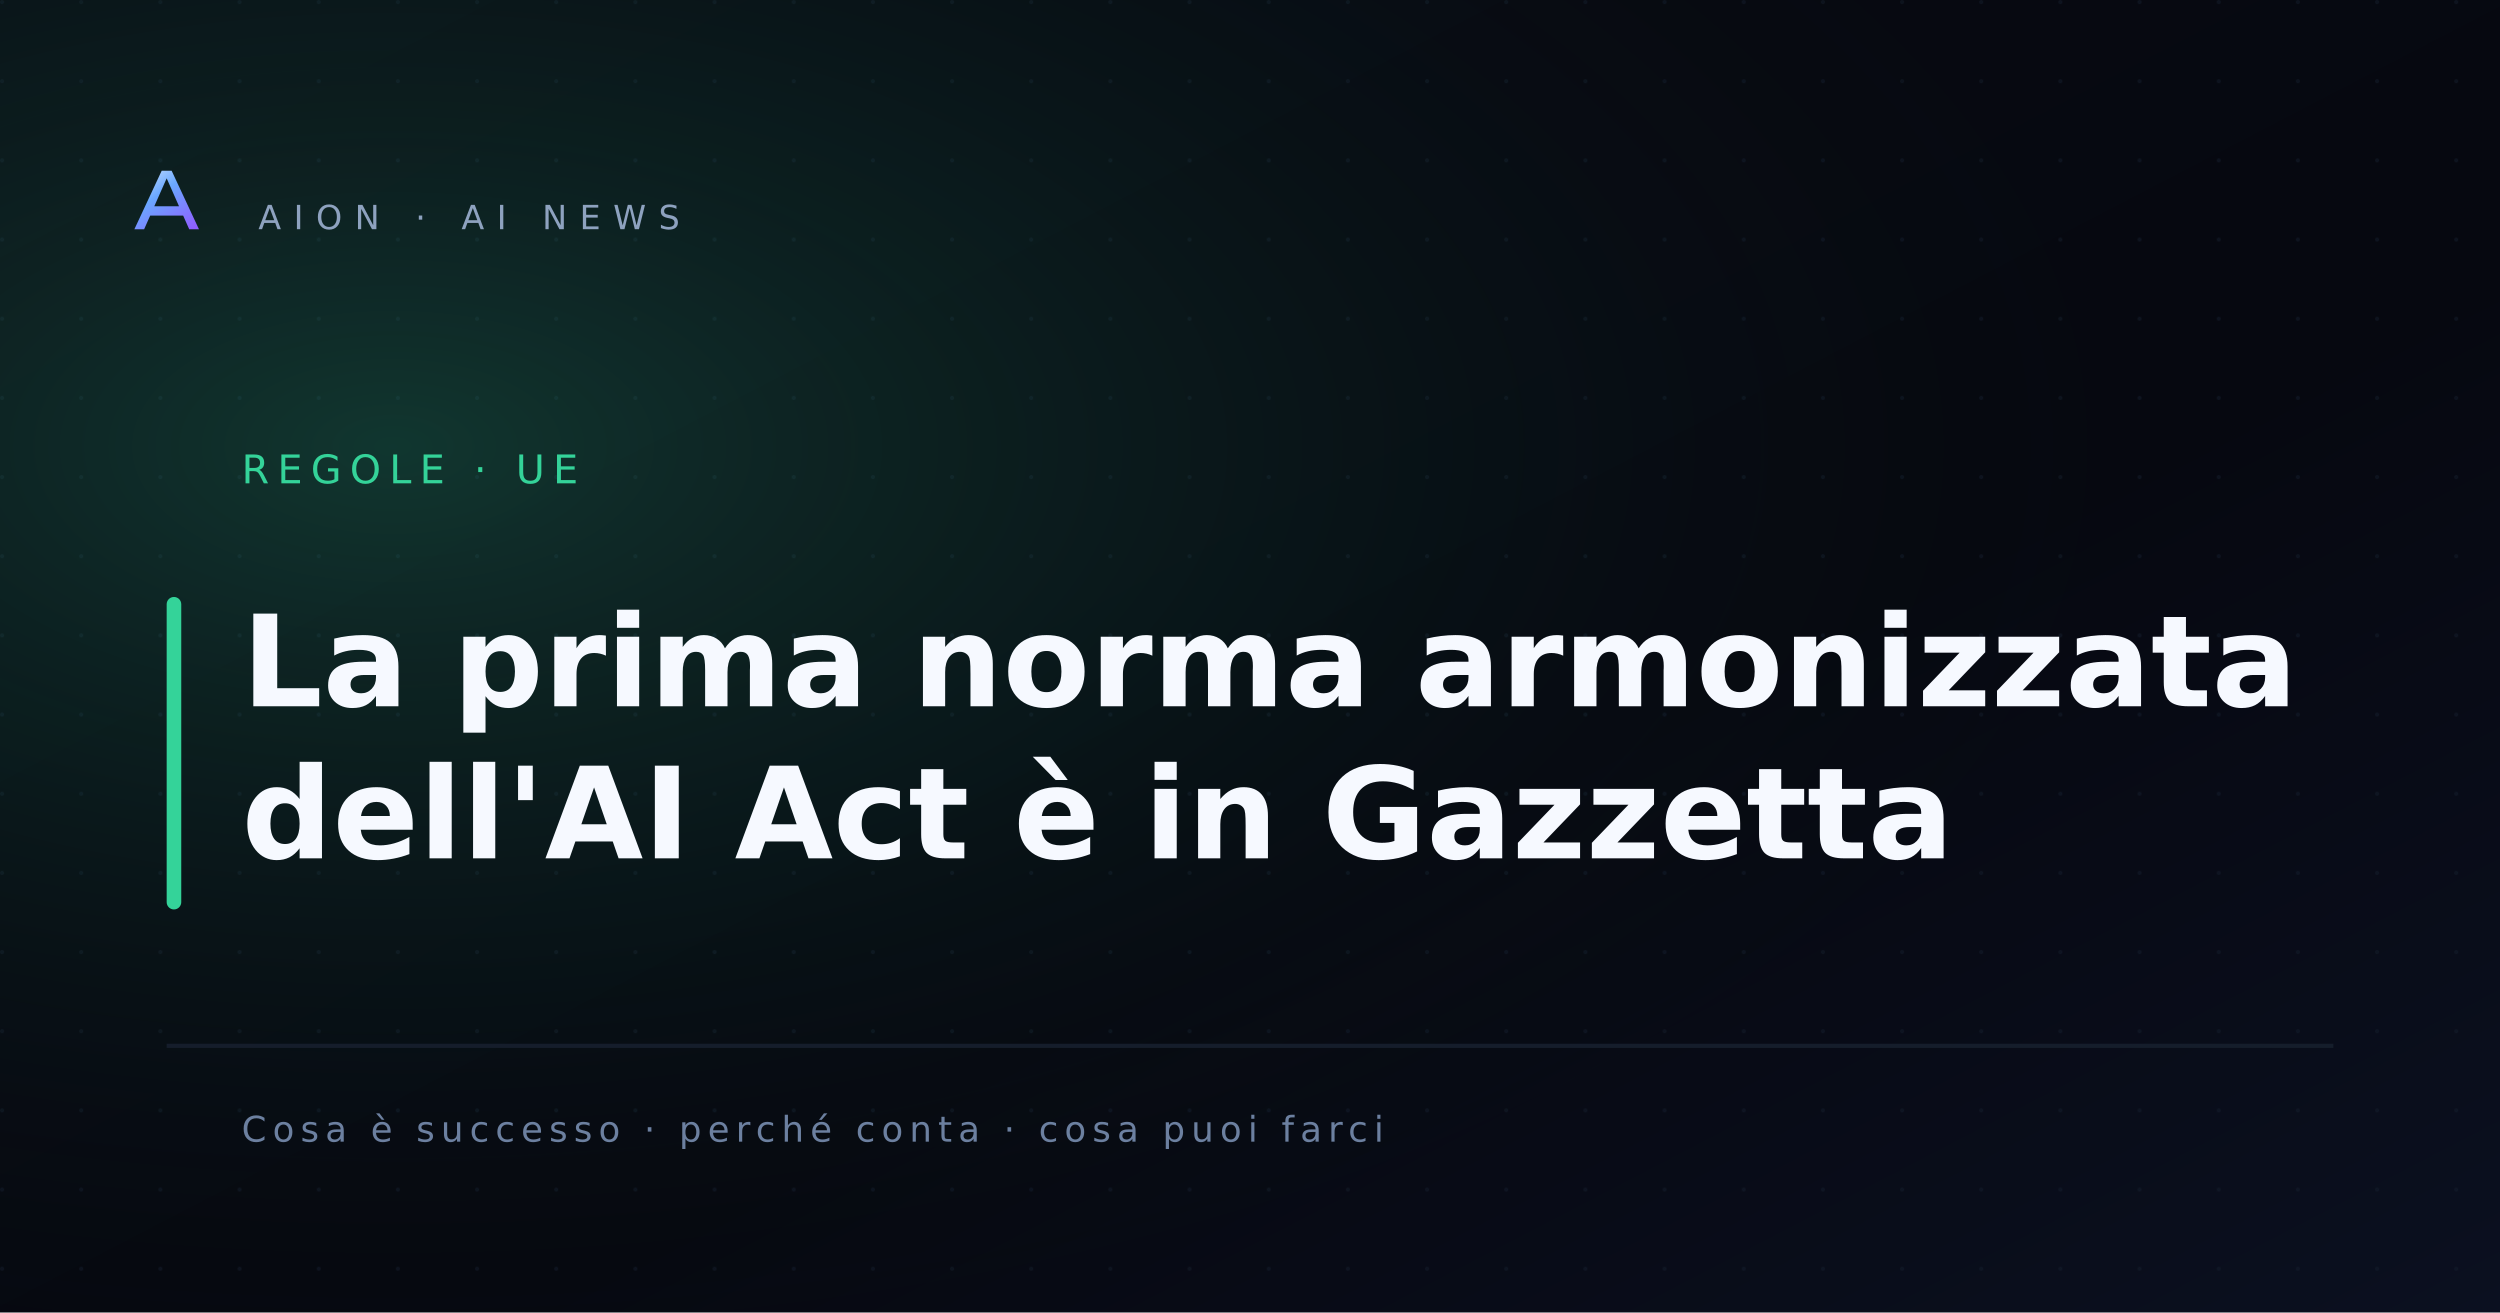
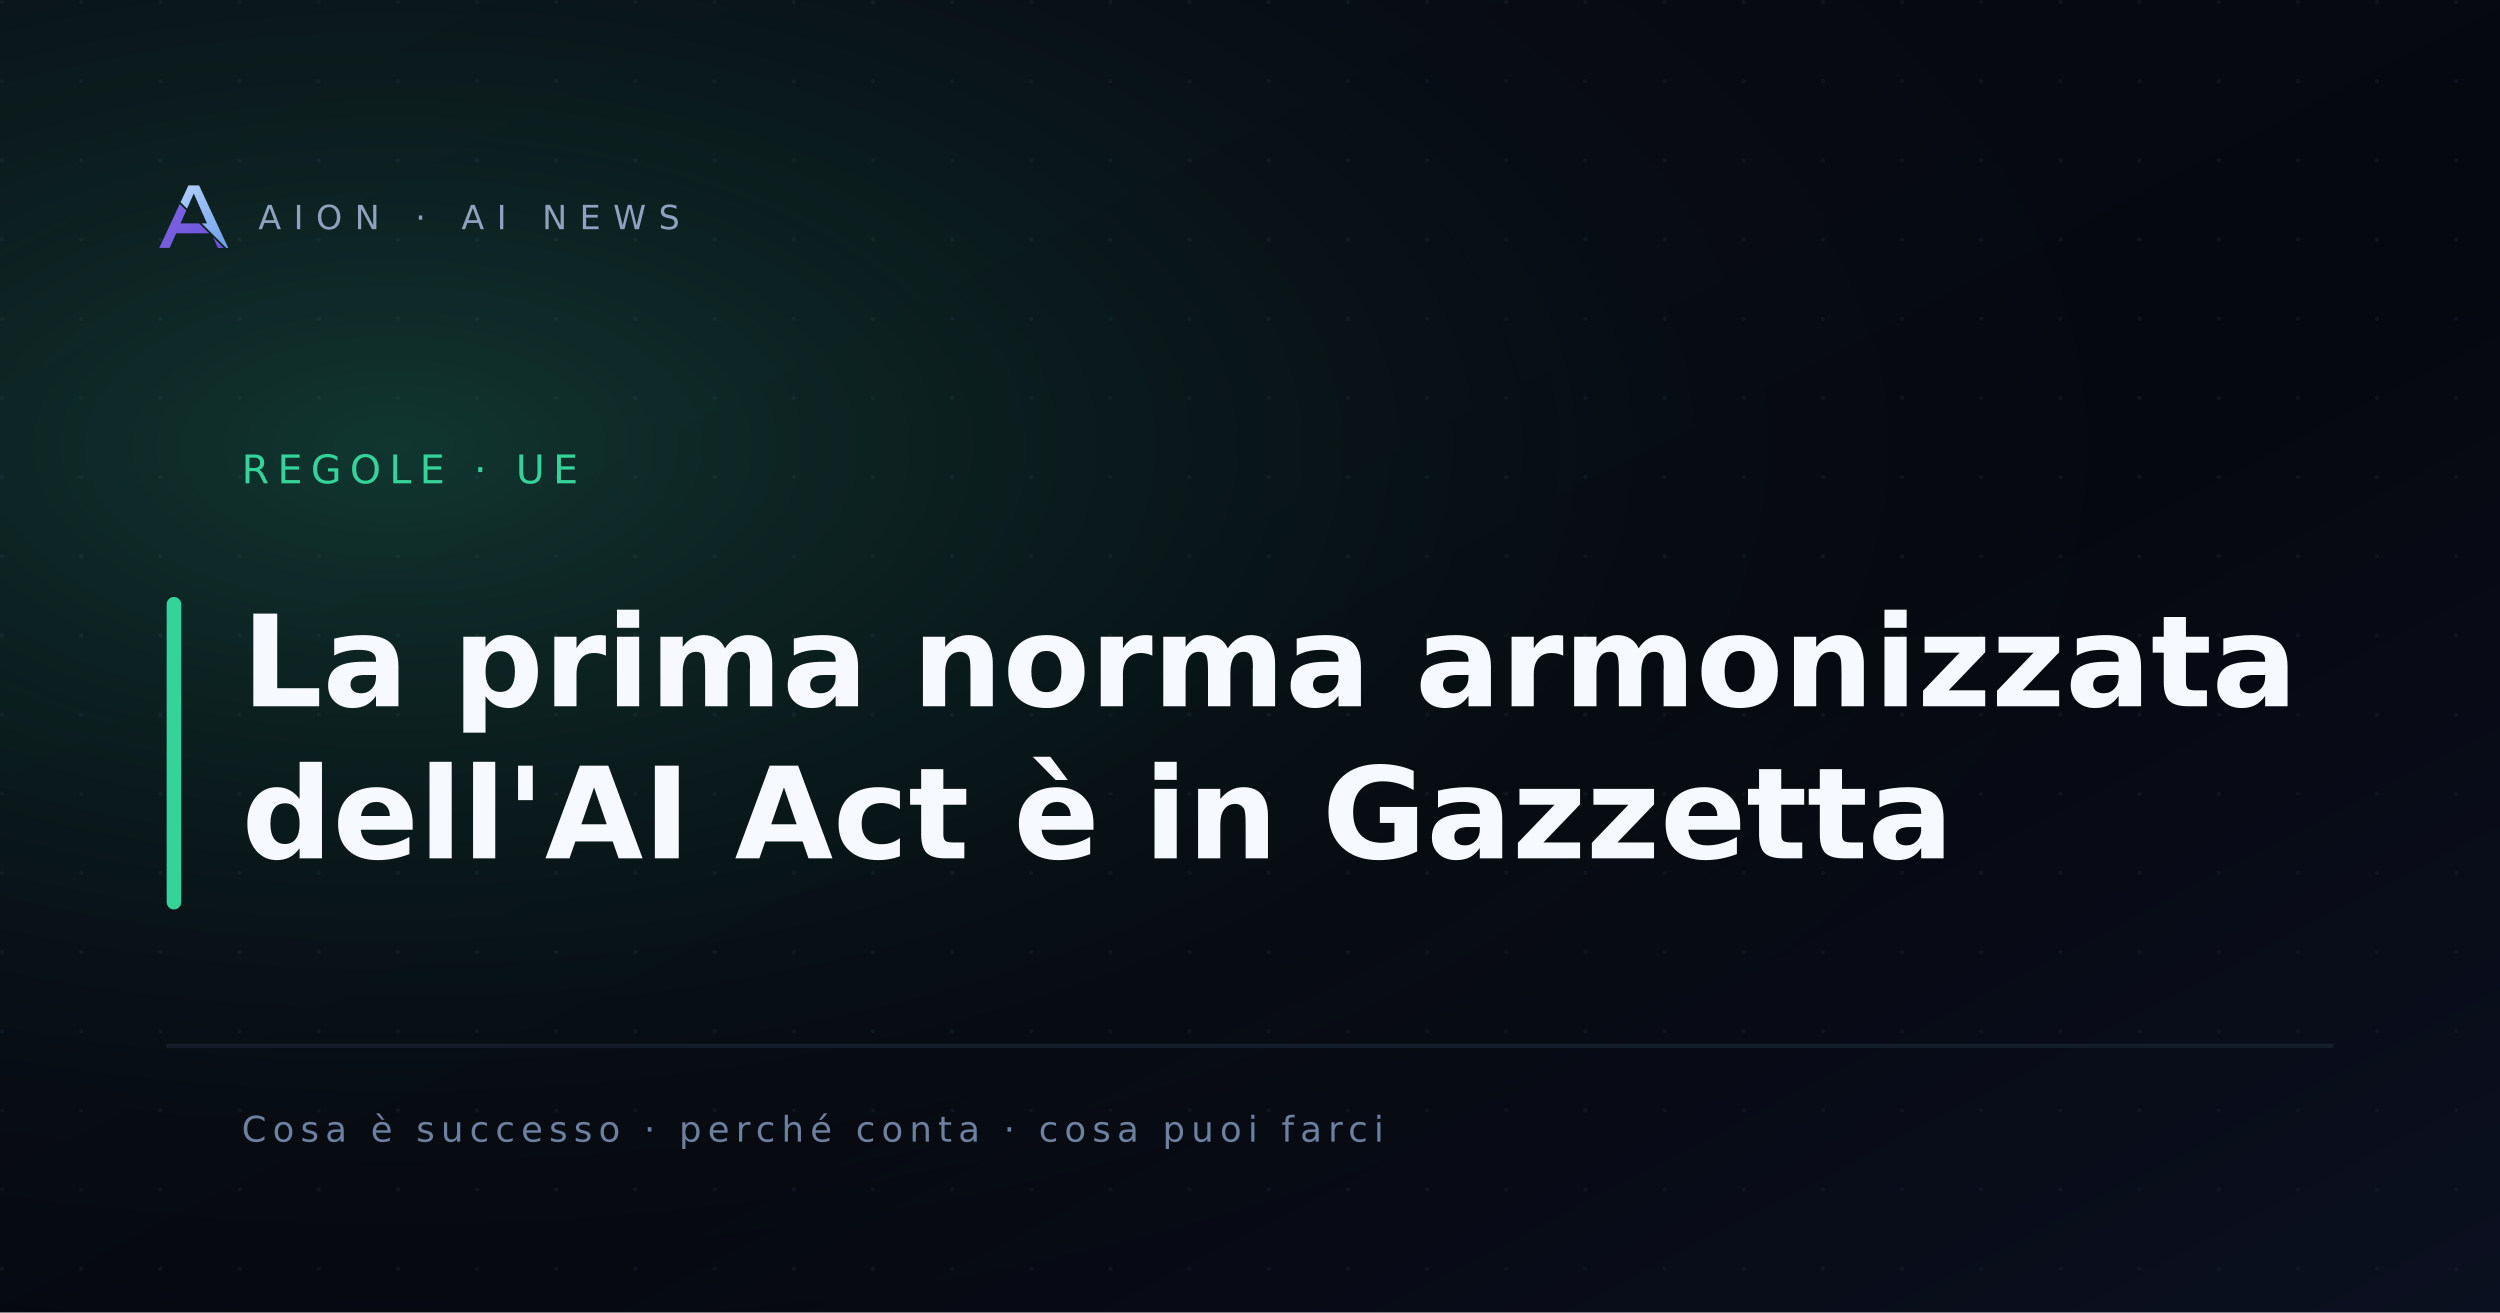
<svg xmlns="http://www.w3.org/2000/svg" width="1200" height="630" viewBox="0 0 1200 630">
  <defs>
    <linearGradient id="bg" x1="0" y1="0" x2="1" y2="1">
      <stop offset="0" stop-color="#080b13" />
      <stop offset="0.6" stop-color="#060810" />
      <stop offset="1" stop-color="#0b1020" />
    </linearGradient>
    <radialGradient id="glow" cx="0.16" cy="0.34" r="0.75">
      <stop offset="0" stop-color="#34d399" stop-opacity="0.22" />
      <stop offset="1" stop-color="#000000" stop-opacity="0" />
    </radialGradient>
-     <linearGradient id="mark" x1="0.12" y1="0" x2="0.88" y2="1">
-       <stop offset="0" stop-color="#c2dcff" />
-       <stop offset="0.38" stop-color="#6aa8ff" />
-       <stop offset="1" stop-color="#8f5fff" />
+     <linearGradient id="markTop" x1="0" y1="0" x2="1" y2="1">
+       <stop offset="0" stop-color="#bcd8ff" />
+       <stop offset="1" stop-color="#6f9fe8" />
+     </linearGradient>
+     <linearGradient id="markBot" x1="0" y1="0" x2="1" y2="1">
+       <stop offset="0" stop-color="#8168e6" />
+       <stop offset="1" stop-color="#6b52d8" />
    </linearGradient>
    <pattern id="dots" width="38" height="38" patternUnits="userSpaceOnUse">
      <circle cx="1" cy="1" r="1" fill="#141d2c" />
    </pattern>
  </defs>
  <rect width="1200" height="630" fill="url(#bg)" />
  <rect width="1200" height="630" fill="url(#dots)" opacity="0.5" />
  <rect width="1200" height="630" fill="url(#glow)" />
-   <g transform="translate(80,96) scale(0.052) translate(-512,-520)">
-     <path fill="url(#mark)" fill-rule="evenodd" d="M466,250 L558,250 L810,790 L720,790 L664.2,664 L359.8,664 L304,790 L214,790 Z M512,320 L626.2,578 L397.8,578 Z" />
+   <g transform="translate(93,104) scale(0.05555556) translate(-512,-520)">
+     <defs>
+       <clipPath id="cm-t">
+         <polygon points="-800,-900 1700,-900 1700,1697 -800,-803" />
+       </clipPath>
+       <clipPath id="cm-b">
+         <polygon points="-800,-781 1700,1719 1700,1900 -800,1900" />
+       </clipPath>
+     </defs>
+     <g clip-path="url(#cm-t)">
+       <path fill="url(#markTop)" fill-rule="evenodd" d="M466,250 L558,250 L810,790 L720,790 L664.2,664 L359.8,664 L304,790 L214,790 Z M512,320 L626.2,578 L397.8,578 Z" />
+     </g>
+     <g clip-path="url(#cm-b)">
+       <path fill="url(#markBot)" fill-rule="evenodd" d="M466,250 L558,250 L810,790 L720,790 L664.2,664 L359.8,664 L304,790 L214,790 Z M512,320 L626.2,578 L397.8,578 Z" />
+     </g>
  </g>
  <text x="124" y="110" font-family="DejaVu Sans" font-size="16" letter-spacing="6" fill="#8ea2bf">AION · AI NEWS</text>
  <text x="116" y="232" font-family="DejaVu Sans" font-size="19" letter-spacing="4" fill="#34d399">REGOLE · UE</text>
  <rect x="80" y="286.54" width="7" height="150" rx="3.5" fill="#34d399" />
  <g font-family="DejaVu Sans">
    <text x="116" y="339" font-size="61" font-weight="bold" fill="#f6f9ff">La prima norma armonizzata</text>
    <text x="116" y="412" font-size="61" font-weight="bold" fill="#f6f9ff">dell'AI Act è in Gazzetta</text>
  </g>
  <line x1="80" y1="502" x2="1120" y2="502" stroke="#151d2b" stroke-width="2" />
  <text x="116" y="548" font-family="DejaVu Sans" font-size="17" letter-spacing="3" fill="#6c80a0">Cosa è successo · perché conta · cosa puoi farci</text>
</svg>
